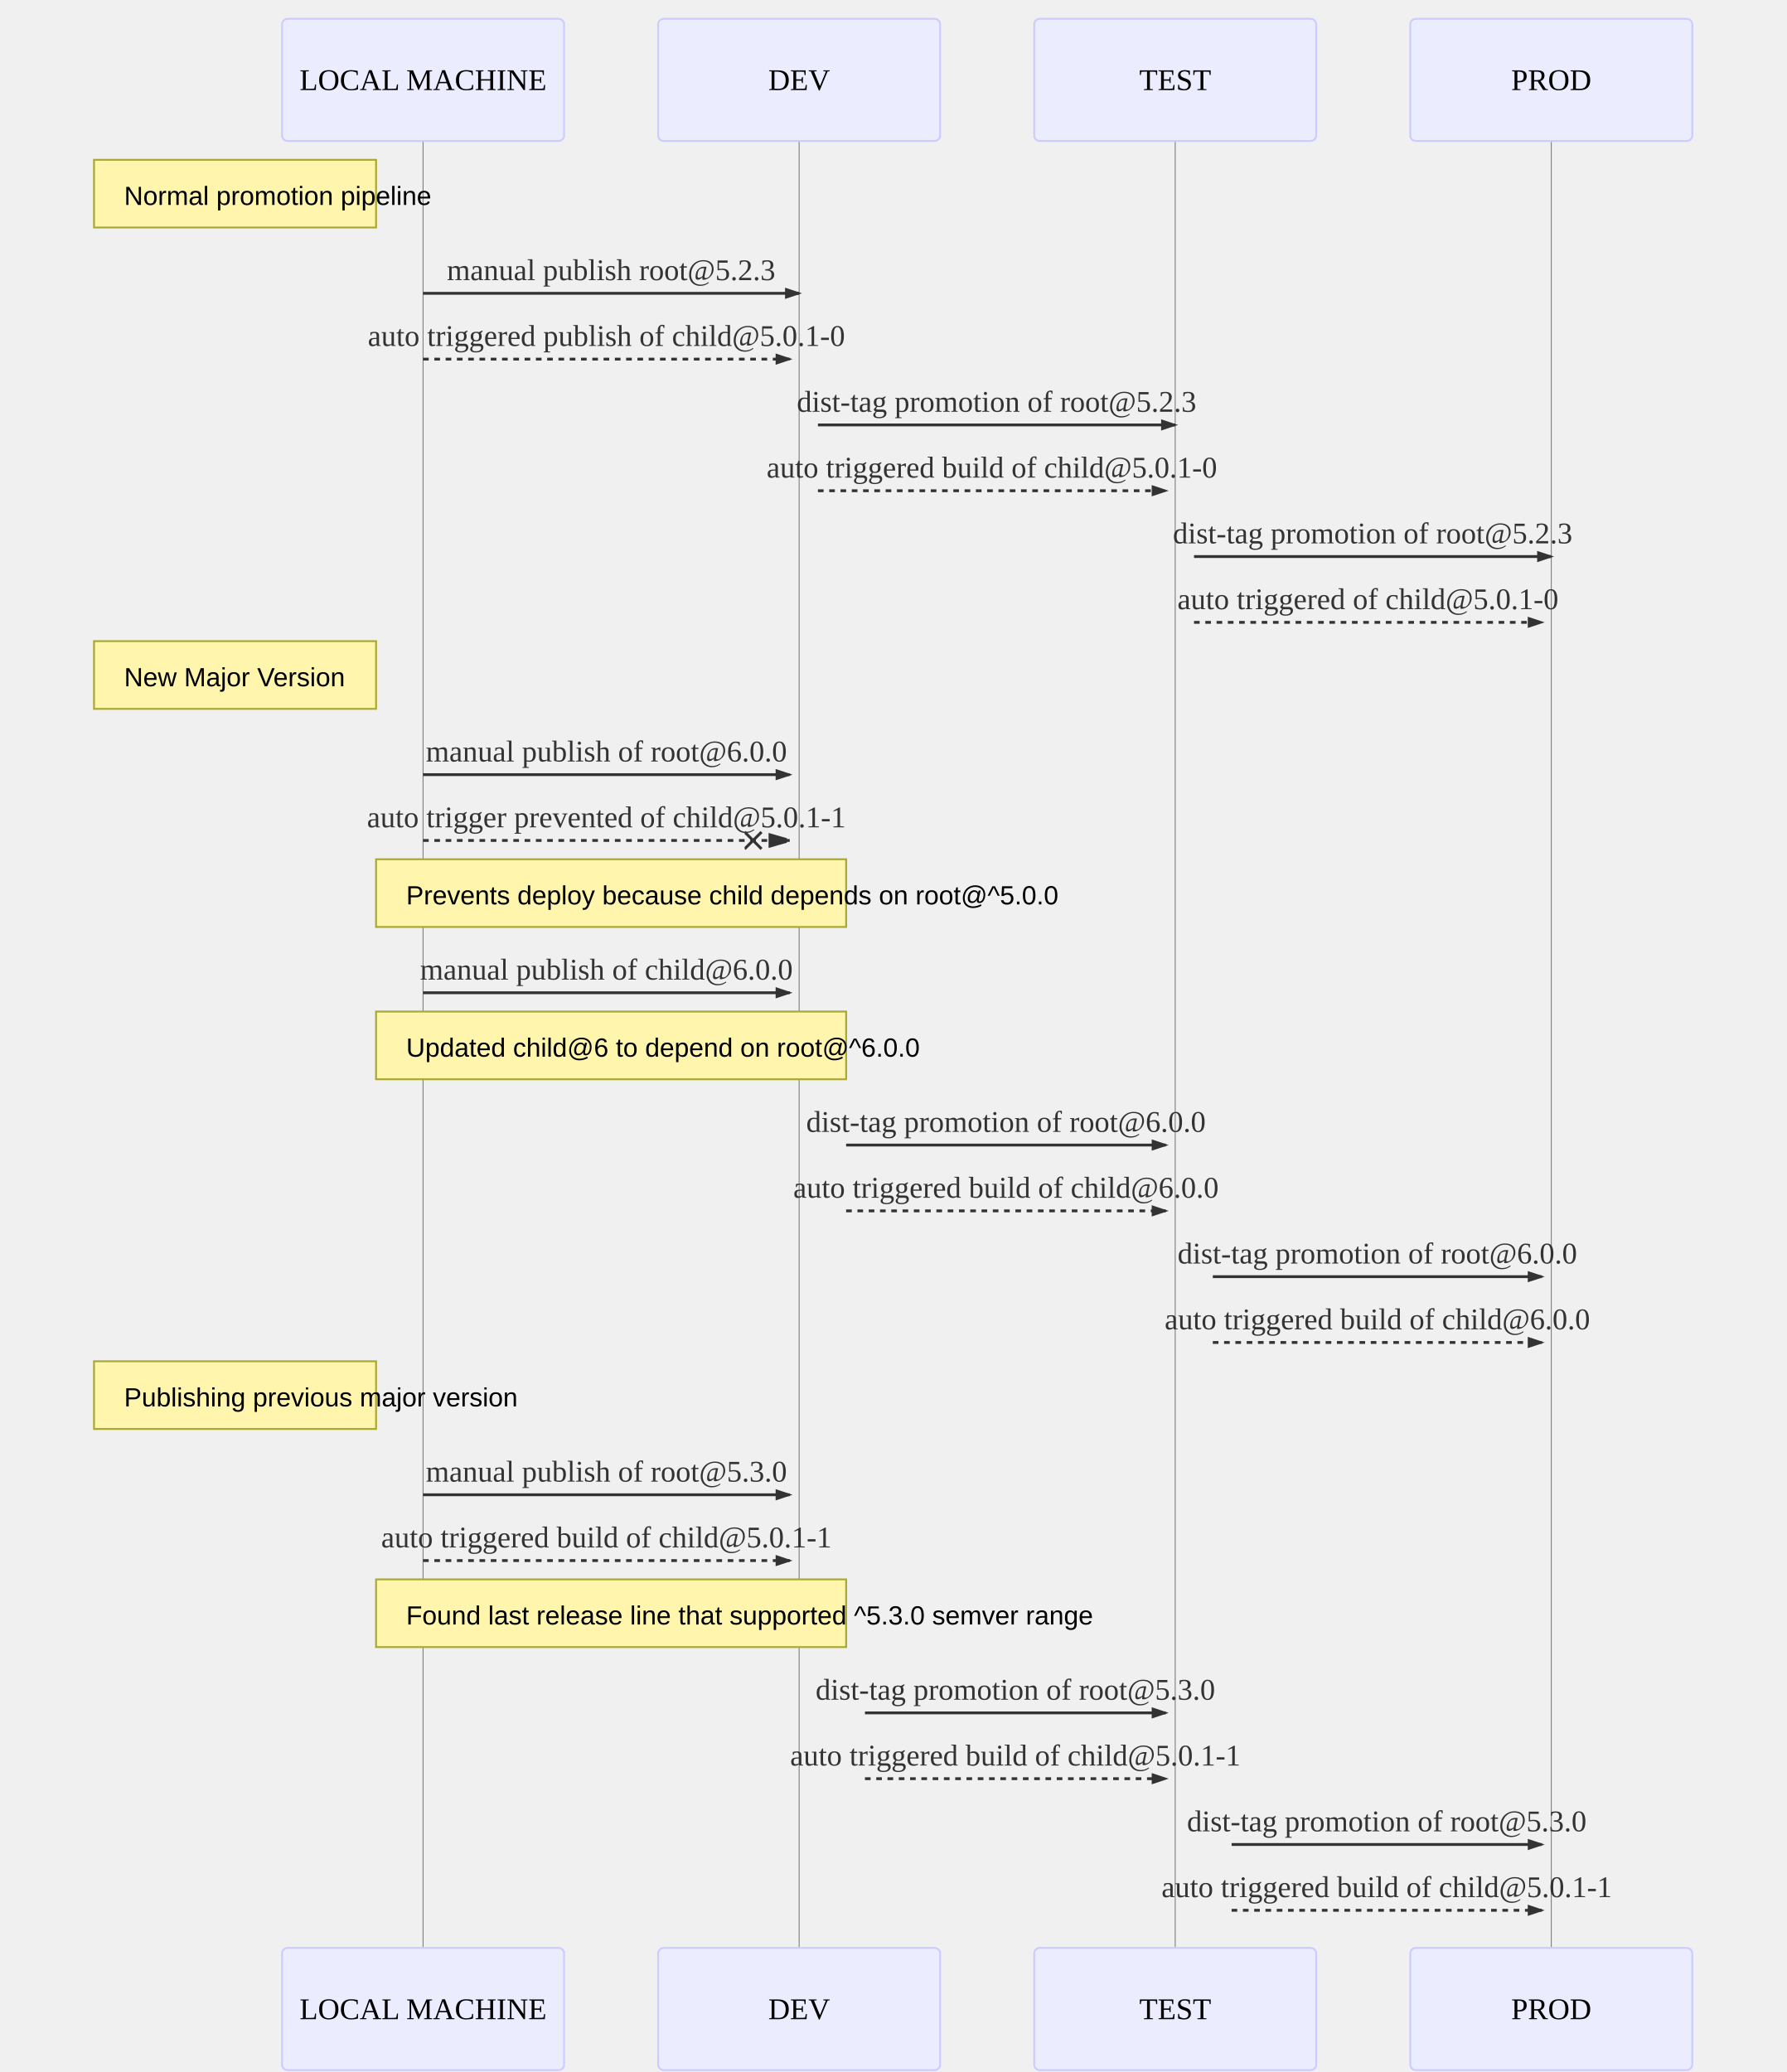
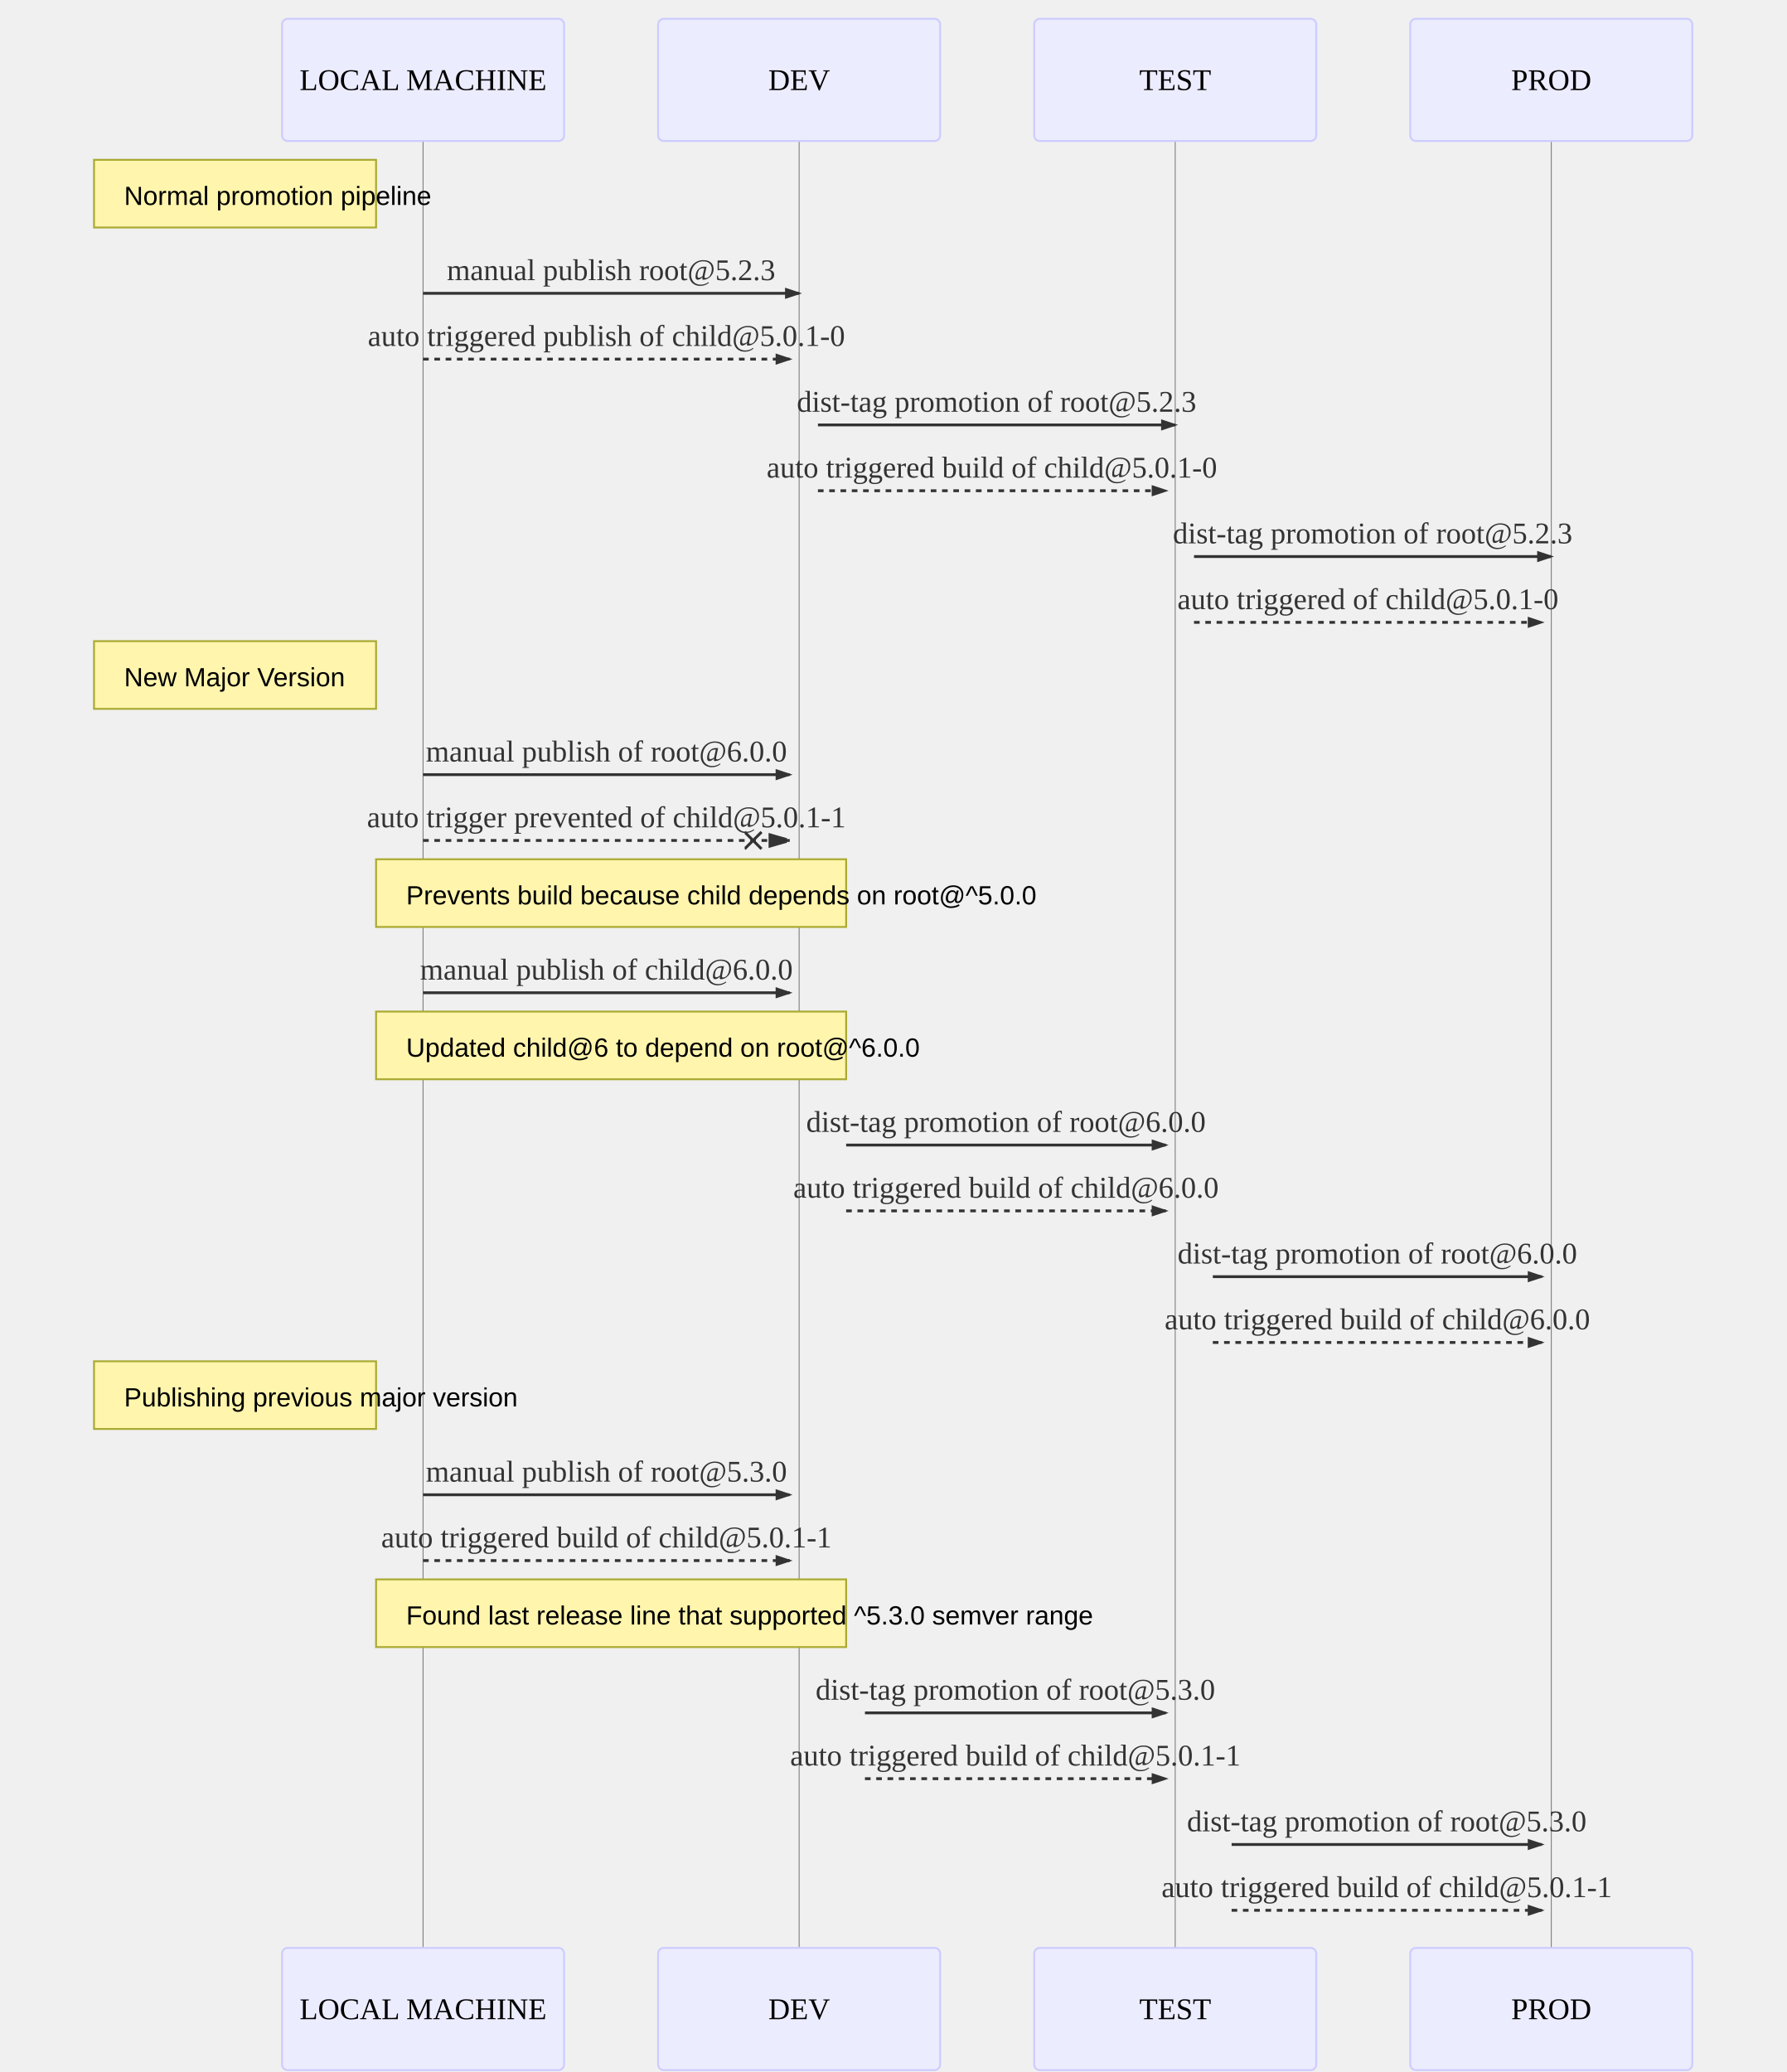
- <svg xmlns="http://www.w3.org/2000/svg" id="mermaid-1540238820467" width="100%" height="100%" style="max-width:950px;" viewBox="-150 -10 950 1102">
-   <style>#mermaid-1540238820467 .label{font-family:trebuchet ms,verdana,arial;color:#333}#mermaid-1540238820467 .node circle,#mermaid-1540238820467 .node ellipse,#mermaid-1540238820467 .node polygon,#mermaid-1540238820467 .node rect{fill:#ececff;stroke:#9370db;stroke-width:1px}#mermaid-1540238820467 .node.clickable{cursor:pointer}#mermaid-1540238820467 .arrowheadPath{fill:#333}#mermaid-1540238820467 .edgePath .path{stroke:#333;stroke-width:1.5px}#mermaid-1540238820467 .edgeLabel{background-color:#e8e8e8}#mermaid-1540238820467 .cluster rect{fill:#ffffde!important;stroke:#aa3!important;stroke-width:1px!important}#mermaid-1540238820467 .cluster text{fill:#333}#mermaid-1540238820467 div.mermaidTooltip{position:absolute;text-align:center;max-width:200px;padding:2px;font-family:trebuchet ms,verdana,arial;font-size:12px;background:#ffffde;border:1px solid #aa3;border-radius:2px;pointer-events:none;z-index:100}#mermaid-1540238820467 .actor{stroke:#ccf;fill:#ececff}#mermaid-1540238820467 text.actor{fill:#000;stroke:none}#mermaid-1540238820467 .actor-line{stroke:grey}#mermaid-1540238820467 .messageLine0{marker-end:"url(#arrowhead)"}#mermaid-1540238820467 .messageLine0,#mermaid-1540238820467 .messageLine1{stroke-width:1.5;stroke-dasharray:"2 2";stroke:#333}#mermaid-1540238820467 #arrowhead{fill:#333}#mermaid-1540238820467 #crosshead path{fill:#333!important;stroke:#333!important}#mermaid-1540238820467 .messageText{fill:#333;stroke:none}#mermaid-1540238820467 .labelBox{stroke:#ccf;fill:#ececff}#mermaid-1540238820467 .labelText,#mermaid-1540238820467 .loopText{fill:#000;stroke:none}#mermaid-1540238820467 .loopLine{stroke-width:2;stroke-dasharray:"2 2";marker-end:"url(#arrowhead)";stroke:#ccf}#mermaid-1540238820467 .note{stroke:#aa3;fill:#fff5ad}#mermaid-1540238820467 .noteText{fill:#000;stroke:none;font-family:trebuchet ms,verdana,arial;font-size:14px}#mermaid-1540238820467 .section{stroke:none;opacity:.2}#mermaid-1540238820467 .section0{fill:rgba(102,102,255,.49)}#mermaid-1540238820467 .section2{fill:#fff400}#mermaid-1540238820467 .section1,#mermaid-1540238820467 .section3{fill:#fff;opacity:.2}#mermaid-1540238820467 .sectionTitle0,#mermaid-1540238820467 .sectionTitle1,#mermaid-1540238820467 .sectionTitle2,#mermaid-1540238820467 .sectionTitle3{fill:#333}#mermaid-1540238820467 .sectionTitle{text-anchor:start;font-size:11px;text-height:14px}#mermaid-1540238820467 .grid .tick{stroke:#d3d3d3;opacity:.3;shape-rendering:crispEdges}#mermaid-1540238820467 .grid path{stroke-width:0}#mermaid-1540238820467 .today{fill:none;stroke:red;stroke-width:2px}#mermaid-1540238820467 .task{stroke-width:2}#mermaid-1540238820467 .taskText{text-anchor:middle;font-size:11px}#mermaid-1540238820467 .taskTextOutsideRight{fill:#000;text-anchor:start;font-size:11px}#mermaid-1540238820467 .taskTextOutsideLeft{fill:#000;text-anchor:end;font-size:11px}#mermaid-1540238820467 .taskText0,#mermaid-1540238820467 .taskText1,#mermaid-1540238820467 .taskText2,#mermaid-1540238820467 .taskText3{fill:#fff}#mermaid-1540238820467 .task0,#mermaid-1540238820467 .task1,#mermaid-1540238820467 .task2,#mermaid-1540238820467 .task3{fill:#8a90dd;stroke:#534fbc}#mermaid-1540238820467 .taskTextOutside0,#mermaid-1540238820467 .taskTextOutside1,#mermaid-1540238820467 .taskTextOutside2,#mermaid-1540238820467 .taskTextOutside3{fill:#000}#mermaid-1540238820467 .active0,#mermaid-1540238820467 .active1,#mermaid-1540238820467 .active2,#mermaid-1540238820467 .active3{fill:#bfc7ff;stroke:#534fbc}#mermaid-1540238820467 .activeText0,#mermaid-1540238820467 .activeText1,#mermaid-1540238820467 .activeText2,#mermaid-1540238820467 .activeText3{fill:#000!important}#mermaid-1540238820467 .done0,#mermaid-1540238820467 .done1,#mermaid-1540238820467 .done2,#mermaid-1540238820467 .done3{stroke:grey;fill:#d3d3d3;stroke-width:2}#mermaid-1540238820467 .doneText0,#mermaid-1540238820467 .doneText1,#mermaid-1540238820467 .doneText2,#mermaid-1540238820467 .doneText3{fill:#000!important}#mermaid-1540238820467 .crit0,#mermaid-1540238820467 .crit1,#mermaid-1540238820467 .crit2,#mermaid-1540238820467 .crit3{stroke:#f88;fill:red;stroke-width:2}#mermaid-1540238820467 .activeCrit0,#mermaid-1540238820467 .activeCrit1,#mermaid-1540238820467 .activeCrit2,#mermaid-1540238820467 .activeCrit3{stroke:#f88;fill:#bfc7ff;stroke-width:2}#mermaid-1540238820467 .doneCrit0,#mermaid-1540238820467 .doneCrit1,#mermaid-1540238820467 .doneCrit2,#mermaid-1540238820467 .doneCrit3{stroke:#f88;fill:#d3d3d3;stroke-width:2;cursor:pointer;shape-rendering:crispEdges}#mermaid-1540238820467 .activeCritText0,#mermaid-1540238820467 .activeCritText1,#mermaid-1540238820467 .activeCritText2,#mermaid-1540238820467 .activeCritText3,#mermaid-1540238820467 .doneCritText0,#mermaid-1540238820467 .doneCritText1,#mermaid-1540238820467 .doneCritText2,#mermaid-1540238820467 .doneCritText3{fill:#000!important}#mermaid-1540238820467 .titleText{text-anchor:middle;font-size:18px;fill:#000}#mermaid-1540238820467 g.classGroup text{fill:#9370db;stroke:none;font-family:trebuchet ms,verdana,arial;font-size:10px}#mermaid-1540238820467 g.classGroup rect{fill:#ececff;stroke:#9370db}#mermaid-1540238820467 g.classGroup line{stroke:#9370db;stroke-width:1}#mermaid-1540238820467 .classLabel .box{stroke:none;stroke-width:0;fill:#ececff;opacity:.5}#mermaid-1540238820467 .classLabel .label{fill:#9370db;font-size:10px}#mermaid-1540238820467 .relation{stroke:#9370db;stroke-width:1;fill:none}#mermaid-1540238820467 #compositionEnd,#mermaid-1540238820467 #compositionStart{fill:#9370db;stroke:#9370db;stroke-width:1}#mermaid-1540238820467 #aggregationEnd,#mermaid-1540238820467 #aggregationStart{fill:#ececff;stroke:#9370db;stroke-width:1}#mermaid-1540238820467 #dependencyEnd,#mermaid-1540238820467 #dependencyStart,#mermaid-1540238820467 #extensionEnd,#mermaid-1540238820467 #extensionStart{fill:#9370db;stroke:#9370db;stroke-width:1}#mermaid-1540238820467 .branch-label,#mermaid-1540238820467 .commit-id,#mermaid-1540238820467 .commit-msg{fill:#d3d3d3;color:#d3d3d3}</style>
-   <style>#mermaid-1540238820467 {
+ <svg xmlns="http://www.w3.org/2000/svg" id="mermaid-1540239042054" width="100%" height="100%" style="max-width:950px;" viewBox="-150 -10 950 1102">
+   <style>#mermaid-1540239042054 .label{font-family:trebuchet ms,verdana,arial;color:#333}#mermaid-1540239042054 .node circle,#mermaid-1540239042054 .node ellipse,#mermaid-1540239042054 .node polygon,#mermaid-1540239042054 .node rect{fill:#ececff;stroke:#9370db;stroke-width:1px}#mermaid-1540239042054 .node.clickable{cursor:pointer}#mermaid-1540239042054 .arrowheadPath{fill:#333}#mermaid-1540239042054 .edgePath .path{stroke:#333;stroke-width:1.5px}#mermaid-1540239042054 .edgeLabel{background-color:#e8e8e8}#mermaid-1540239042054 .cluster rect{fill:#ffffde!important;stroke:#aa3!important;stroke-width:1px!important}#mermaid-1540239042054 .cluster text{fill:#333}#mermaid-1540239042054 div.mermaidTooltip{position:absolute;text-align:center;max-width:200px;padding:2px;font-family:trebuchet ms,verdana,arial;font-size:12px;background:#ffffde;border:1px solid #aa3;border-radius:2px;pointer-events:none;z-index:100}#mermaid-1540239042054 .actor{stroke:#ccf;fill:#ececff}#mermaid-1540239042054 text.actor{fill:#000;stroke:none}#mermaid-1540239042054 .actor-line{stroke:grey}#mermaid-1540239042054 .messageLine0{marker-end:"url(#arrowhead)"}#mermaid-1540239042054 .messageLine0,#mermaid-1540239042054 .messageLine1{stroke-width:1.5;stroke-dasharray:"2 2";stroke:#333}#mermaid-1540239042054 #arrowhead{fill:#333}#mermaid-1540239042054 #crosshead path{fill:#333!important;stroke:#333!important}#mermaid-1540239042054 .messageText{fill:#333;stroke:none}#mermaid-1540239042054 .labelBox{stroke:#ccf;fill:#ececff}#mermaid-1540239042054 .labelText,#mermaid-1540239042054 .loopText{fill:#000;stroke:none}#mermaid-1540239042054 .loopLine{stroke-width:2;stroke-dasharray:"2 2";marker-end:"url(#arrowhead)";stroke:#ccf}#mermaid-1540239042054 .note{stroke:#aa3;fill:#fff5ad}#mermaid-1540239042054 .noteText{fill:#000;stroke:none;font-family:trebuchet ms,verdana,arial;font-size:14px}#mermaid-1540239042054 .section{stroke:none;opacity:.2}#mermaid-1540239042054 .section0{fill:rgba(102,102,255,.49)}#mermaid-1540239042054 .section2{fill:#fff400}#mermaid-1540239042054 .section1,#mermaid-1540239042054 .section3{fill:#fff;opacity:.2}#mermaid-1540239042054 .sectionTitle0,#mermaid-1540239042054 .sectionTitle1,#mermaid-1540239042054 .sectionTitle2,#mermaid-1540239042054 .sectionTitle3{fill:#333}#mermaid-1540239042054 .sectionTitle{text-anchor:start;font-size:11px;text-height:14px}#mermaid-1540239042054 .grid .tick{stroke:#d3d3d3;opacity:.3;shape-rendering:crispEdges}#mermaid-1540239042054 .grid path{stroke-width:0}#mermaid-1540239042054 .today{fill:none;stroke:red;stroke-width:2px}#mermaid-1540239042054 .task{stroke-width:2}#mermaid-1540239042054 .taskText{text-anchor:middle;font-size:11px}#mermaid-1540239042054 .taskTextOutsideRight{fill:#000;text-anchor:start;font-size:11px}#mermaid-1540239042054 .taskTextOutsideLeft{fill:#000;text-anchor:end;font-size:11px}#mermaid-1540239042054 .taskText0,#mermaid-1540239042054 .taskText1,#mermaid-1540239042054 .taskText2,#mermaid-1540239042054 .taskText3{fill:#fff}#mermaid-1540239042054 .task0,#mermaid-1540239042054 .task1,#mermaid-1540239042054 .task2,#mermaid-1540239042054 .task3{fill:#8a90dd;stroke:#534fbc}#mermaid-1540239042054 .taskTextOutside0,#mermaid-1540239042054 .taskTextOutside1,#mermaid-1540239042054 .taskTextOutside2,#mermaid-1540239042054 .taskTextOutside3{fill:#000}#mermaid-1540239042054 .active0,#mermaid-1540239042054 .active1,#mermaid-1540239042054 .active2,#mermaid-1540239042054 .active3{fill:#bfc7ff;stroke:#534fbc}#mermaid-1540239042054 .activeText0,#mermaid-1540239042054 .activeText1,#mermaid-1540239042054 .activeText2,#mermaid-1540239042054 .activeText3{fill:#000!important}#mermaid-1540239042054 .done0,#mermaid-1540239042054 .done1,#mermaid-1540239042054 .done2,#mermaid-1540239042054 .done3{stroke:grey;fill:#d3d3d3;stroke-width:2}#mermaid-1540239042054 .doneText0,#mermaid-1540239042054 .doneText1,#mermaid-1540239042054 .doneText2,#mermaid-1540239042054 .doneText3{fill:#000!important}#mermaid-1540239042054 .crit0,#mermaid-1540239042054 .crit1,#mermaid-1540239042054 .crit2,#mermaid-1540239042054 .crit3{stroke:#f88;fill:red;stroke-width:2}#mermaid-1540239042054 .activeCrit0,#mermaid-1540239042054 .activeCrit1,#mermaid-1540239042054 .activeCrit2,#mermaid-1540239042054 .activeCrit3{stroke:#f88;fill:#bfc7ff;stroke-width:2}#mermaid-1540239042054 .doneCrit0,#mermaid-1540239042054 .doneCrit1,#mermaid-1540239042054 .doneCrit2,#mermaid-1540239042054 .doneCrit3{stroke:#f88;fill:#d3d3d3;stroke-width:2;cursor:pointer;shape-rendering:crispEdges}#mermaid-1540239042054 .activeCritText0,#mermaid-1540239042054 .activeCritText1,#mermaid-1540239042054 .activeCritText2,#mermaid-1540239042054 .activeCritText3,#mermaid-1540239042054 .doneCritText0,#mermaid-1540239042054 .doneCritText1,#mermaid-1540239042054 .doneCritText2,#mermaid-1540239042054 .doneCritText3{fill:#000!important}#mermaid-1540239042054 .titleText{text-anchor:middle;font-size:18px;fill:#000}#mermaid-1540239042054 g.classGroup text{fill:#9370db;stroke:none;font-family:trebuchet ms,verdana,arial;font-size:10px}#mermaid-1540239042054 g.classGroup rect{fill:#ececff;stroke:#9370db}#mermaid-1540239042054 g.classGroup line{stroke:#9370db;stroke-width:1}#mermaid-1540239042054 .classLabel .box{stroke:none;stroke-width:0;fill:#ececff;opacity:.5}#mermaid-1540239042054 .classLabel .label{fill:#9370db;font-size:10px}#mermaid-1540239042054 .relation{stroke:#9370db;stroke-width:1;fill:none}#mermaid-1540239042054 #compositionEnd,#mermaid-1540239042054 #compositionStart{fill:#9370db;stroke:#9370db;stroke-width:1}#mermaid-1540239042054 #aggregationEnd,#mermaid-1540239042054 #aggregationStart{fill:#ececff;stroke:#9370db;stroke-width:1}#mermaid-1540239042054 #dependencyEnd,#mermaid-1540239042054 #dependencyStart,#mermaid-1540239042054 #extensionEnd,#mermaid-1540239042054 #extensionStart{fill:#9370db;stroke:#9370db;stroke-width:1}#mermaid-1540239042054 .branch-label,#mermaid-1540239042054 .commit-id,#mermaid-1540239042054 .commit-msg{fill:#d3d3d3;color:#d3d3d3}</style>
+   <style>#mermaid-1540239042054 {
    color: rgb(0, 0, 0);
    font: normal normal 400 normal 16px / normal "Times New Roman";
  }</style>
  <g />
  <g>
    <line id="actor0" x1="75" y1="5" x2="75" y2="1091" class="actor-line" stroke-width="0.5px" stroke="#999" />
    <rect x="0" y="0" fill="#eaeaea" stroke="#666" width="150" height="65" rx="3" ry="3" class="actor" />
    <text x="75" y="32.5" dominant-baseline="central" alignment-baseline="central" class="actor" style="text-anchor: middle;">
      <tspan x="75" dy="0">LOCAL MACHINE</tspan>
    </text>
  </g>
  <g>
    <line id="actor1" x1="275" y1="5" x2="275" y2="1091" class="actor-line" stroke-width="0.5px" stroke="#999" />
    <rect x="200" y="0" fill="#eaeaea" stroke="#666" width="150" height="65" rx="3" ry="3" class="actor" />
    <text x="275" y="32.5" dominant-baseline="central" alignment-baseline="central" class="actor" style="text-anchor: middle;">
      <tspan x="275" dy="0">DEV</tspan>
    </text>
  </g>
  <g>
    <line id="actor2" x1="475" y1="5" x2="475" y2="1091" class="actor-line" stroke-width="0.5px" stroke="#999" />
    <rect x="400" y="0" fill="#eaeaea" stroke="#666" width="150" height="65" rx="3" ry="3" class="actor" />
    <text x="475" y="32.5" dominant-baseline="central" alignment-baseline="central" class="actor" style="text-anchor: middle;">
      <tspan x="475" dy="0">TEST</tspan>
    </text>
  </g>
  <g>
    <line id="actor3" x1="675" y1="5" x2="675" y2="1091" class="actor-line" stroke-width="0.5px" stroke="#999" />
    <rect x="600" y="0" fill="#eaeaea" stroke="#666" width="150" height="65" rx="3" ry="3" class="actor" />
    <text x="675" y="32.5" dominant-baseline="central" alignment-baseline="central" class="actor" style="text-anchor: middle;">
      <tspan x="675" dy="0">PROD</tspan>
    </text>
  </g>
  <defs>
    <marker id="arrowhead" refX="5" refY="2" markerWidth="6" markerHeight="4" orient="auto">
      <path d="M 0,0 V 4 L6,2 Z" />
    </marker>
  </defs>
  <defs>
    <marker id="crosshead" markerWidth="15" markerHeight="8" orient="auto" refX="16" refY="4">
      <path fill="black" stroke="#000000" stroke-width="1px" d="M 9,2 V 6 L16,4 Z" style="stroke-dasharray: 0, 0;" />
      <path fill="none" stroke="#000000" stroke-width="1px" d="M 0,1 L 6,7 M 6,1 L 0,7" style="stroke-dasharray: 0, 0;" />
    </marker>
  </defs>
  <g>
    <rect x="-100" y="75" fill="#EDF2AE" stroke="#666" width="150" height="36" rx="0" ry="0" class="note" />
    <text x="-104" y="99" fill="black" class="noteText">
      <tspan x="-84" fill="black">Normal promotion pipeline</tspan>
    </text>
  </g>
  <g>
    <text x="175" y="139" class="messageText" style="text-anchor: middle;">manual publish root@5.2.3</text>
    <line x1="75" y1="146" x2="275" y2="146" class="messageLine0" stroke-width="2" stroke="black" marker-end="url(#arrowhead)" style="fill: none;" />
  </g>
  <g />
  <g>
    <text x="172.5" y="174" class="messageText" style="text-anchor: middle;">auto triggered publish of child@5.0.1-0</text>
    <line x1="75" y1="181" x2="270" y2="181" class="messageLine1" stroke-width="2" stroke="black" marker-end="url(#arrowhead)" style="stroke-dasharray: 3, 3; fill: none;" />
  </g>
  <g />
  <g>
    <text x="380" y="209" class="messageText" style="text-anchor: middle;">dist-tag promotion of root@5.2.3</text>
    <line x1="285" y1="216" x2="475" y2="216" class="messageLine0" stroke-width="2" stroke="black" marker-end="url(#arrowhead)" style="fill: none;" />
  </g>
  <g />
  <g>
    <text x="377.5" y="244" class="messageText" style="text-anchor: middle;">auto triggered build of child@5.0.1-0</text>
    <line x1="285" y1="251" x2="470" y2="251" class="messageLine1" stroke-width="2" stroke="black" marker-end="url(#arrowhead)" style="stroke-dasharray: 3, 3; fill: none;" />
  </g>
  <g />
  <g>
    <text x="580" y="279" class="messageText" style="text-anchor: middle;">dist-tag promotion of root@5.2.3</text>
    <line x1="485" y1="286" x2="675" y2="286" class="messageLine0" stroke-width="2" stroke="black" marker-end="url(#arrowhead)" style="fill: none;" />
  </g>
  <g />
  <g>
    <text x="577.5" y="314" class="messageText" style="text-anchor: middle;">auto triggered of child@5.0.1-0</text>
    <line x1="485" y1="321" x2="670" y2="321" class="messageLine1" stroke-width="2" stroke="black" marker-end="url(#arrowhead)" style="stroke-dasharray: 3, 3; fill: none;" />
  </g>
  <g />
  <g>
    <rect x="-100" y="331" fill="#EDF2AE" stroke="#666" width="150" height="36" rx="0" ry="0" class="note" />
    <text x="-104" y="355" fill="black" class="noteText">
      <tspan x="-84" fill="black">New Major Version</tspan>
    </text>
  </g>
  <g>
    <text x="172.5" y="395" class="messageText" style="text-anchor: middle;">manual publish of root@6.0.0</text>
    <line x1="75" y1="402" x2="270" y2="402" class="messageLine0" stroke-width="2" stroke="black" marker-end="url(#arrowhead)" style="fill: none;" />
  </g>
  <g />
  <g>
    <text x="172.5" y="430" class="messageText" style="text-anchor: middle;">auto trigger prevented of child@5.0.1-1</text>
    <line x1="75" y1="437" x2="270" y2="437" class="messageLine1" stroke-width="2" stroke="black" marker-end="url(#crosshead)" style="stroke-dasharray: 3, 3; fill: none;" />
  </g>
  <g />
  <g>
    <rect x="50" y="447" fill="#EDF2AE" stroke="#666" width="250" height="36" rx="0" ry="0" class="note" />
    <text x="46" y="471" fill="black" class="noteText">
-       <tspan x="66" fill="black">Prevents deploy because child depends on root@^5.0.0</tspan>
+       <tspan x="66" fill="black">Prevents build because child depends on root@^5.0.0</tspan>
    </text>
  </g>
  <g>
    <text x="172.5" y="511" class="messageText" style="text-anchor: middle;">manual publish of child@6.0.0</text>
    <line x1="75" y1="518" x2="270" y2="518" class="messageLine0" stroke-width="2" stroke="black" marker-end="url(#arrowhead)" style="fill: none;" />
  </g>
  <g />
  <g>
    <rect x="50" y="528" fill="#EDF2AE" stroke="#666" width="250" height="36" rx="0" ry="0" class="note" />
    <text x="46" y="552" fill="black" class="noteText">
      <tspan x="66" fill="black">Updated child@6 to depend on root@^6.0.0</tspan>
    </text>
  </g>
  <g>
    <text x="385" y="592" class="messageText" style="text-anchor: middle;">dist-tag promotion of root@6.0.0</text>
    <line x1="300" y1="599" x2="470" y2="599" class="messageLine0" stroke-width="2" stroke="black" marker-end="url(#arrowhead)" style="fill: none;" />
  </g>
  <g />
  <g>
    <text x="385" y="627" class="messageText" style="text-anchor: middle;">auto triggered build of child@6.0.0</text>
    <line x1="300" y1="634" x2="470" y2="634" class="messageLine1" stroke-width="2" stroke="black" marker-end="url(#arrowhead)" style="stroke-dasharray: 3, 3; fill: none;" />
  </g>
  <g />
  <g>
    <text x="582.5" y="662" class="messageText" style="text-anchor: middle;">dist-tag promotion of root@6.0.0</text>
    <line x1="495" y1="669" x2="670" y2="669" class="messageLine0" stroke-width="2" stroke="black" marker-end="url(#arrowhead)" style="fill: none;" />
  </g>
  <g />
  <g>
    <text x="582.5" y="697" class="messageText" style="text-anchor: middle;">auto triggered build of child@6.0.0</text>
    <line x1="495" y1="704" x2="670" y2="704" class="messageLine1" stroke-width="2" stroke="black" marker-end="url(#arrowhead)" style="stroke-dasharray: 3, 3; fill: none;" />
  </g>
  <g />
  <g>
    <rect x="-100" y="714" fill="#EDF2AE" stroke="#666" width="150" height="36" rx="0" ry="0" class="note" />
    <text x="-104" y="738" fill="black" class="noteText">
      <tspan x="-84" fill="black">Publishing previous major version</tspan>
    </text>
  </g>
  <g>
    <text x="172.5" y="778" class="messageText" style="text-anchor: middle;">manual publish of root@5.3.0</text>
    <line x1="75" y1="785" x2="270" y2="785" class="messageLine0" stroke-width="2" stroke="black" marker-end="url(#arrowhead)" style="fill: none;" />
  </g>
  <g />
  <g>
    <text x="172.5" y="813" class="messageText" style="text-anchor: middle;">auto triggered build of child@5.0.1-1</text>
    <line x1="75" y1="820" x2="270" y2="820" class="messageLine1" stroke-width="2" stroke="black" marker-end="url(#arrowhead)" style="stroke-dasharray: 3, 3; fill: none;" />
  </g>
  <g />
  <g>
    <rect x="50" y="830" fill="#EDF2AE" stroke="#666" width="250" height="36" rx="0" ry="0" class="note" />
    <text x="46" y="854" fill="black" class="noteText">
      <tspan x="66" fill="black">Found last release line that supported ^5.3.0 semver range</tspan>
    </text>
  </g>
  <g>
    <text x="390" y="894" class="messageText" style="text-anchor: middle;">dist-tag promotion of root@5.3.0</text>
    <line x1="310" y1="901" x2="470" y2="901" class="messageLine0" stroke-width="2" stroke="black" marker-end="url(#arrowhead)" style="fill: none;" />
  </g>
  <g />
  <g>
    <text x="390" y="929" class="messageText" style="text-anchor: middle;">auto triggered build of child@5.0.1-1</text>
    <line x1="310" y1="936" x2="470" y2="936" class="messageLine1" stroke-width="2" stroke="black" marker-end="url(#arrowhead)" style="stroke-dasharray: 3, 3; fill: none;" />
  </g>
  <g />
  <g>
    <text x="587.5" y="964" class="messageText" style="text-anchor: middle;">dist-tag promotion of root@5.3.0</text>
    <line x1="505" y1="971" x2="670" y2="971" class="messageLine0" stroke-width="2" stroke="black" marker-end="url(#arrowhead)" style="fill: none;" />
  </g>
  <g />
  <g>
    <text x="587.5" y="999" class="messageText" style="text-anchor: middle;">auto triggered build of child@5.0.1-1</text>
    <line x1="505" y1="1006" x2="670" y2="1006" class="messageLine1" stroke-width="2" stroke="black" marker-end="url(#arrowhead)" style="stroke-dasharray: 3, 3; fill: none;" />
  </g>
  <g />
  <g>
    <rect x="0" y="1026" fill="#eaeaea" stroke="#666" width="150" height="65" rx="3" ry="3" class="actor" />
    <text x="75" y="1058.5" dominant-baseline="central" alignment-baseline="central" class="actor" style="text-anchor: middle;">
      <tspan x="75" dy="0">LOCAL MACHINE</tspan>
    </text>
  </g>
  <g>
    <rect x="200" y="1026" fill="#eaeaea" stroke="#666" width="150" height="65" rx="3" ry="3" class="actor" />
    <text x="275" y="1058.5" dominant-baseline="central" alignment-baseline="central" class="actor" style="text-anchor: middle;">
      <tspan x="275" dy="0">DEV</tspan>
    </text>
  </g>
  <g>
    <rect x="400" y="1026" fill="#eaeaea" stroke="#666" width="150" height="65" rx="3" ry="3" class="actor" />
    <text x="475" y="1058.5" dominant-baseline="central" alignment-baseline="central" class="actor" style="text-anchor: middle;">
      <tspan x="475" dy="0">TEST</tspan>
    </text>
  </g>
  <g>
    <rect x="600" y="1026" fill="#eaeaea" stroke="#666" width="150" height="65" rx="3" ry="3" class="actor" />
    <text x="675" y="1058.5" dominant-baseline="central" alignment-baseline="central" class="actor" style="text-anchor: middle;">
      <tspan x="675" dy="0">PROD</tspan>
    </text>
  </g>
</svg>
